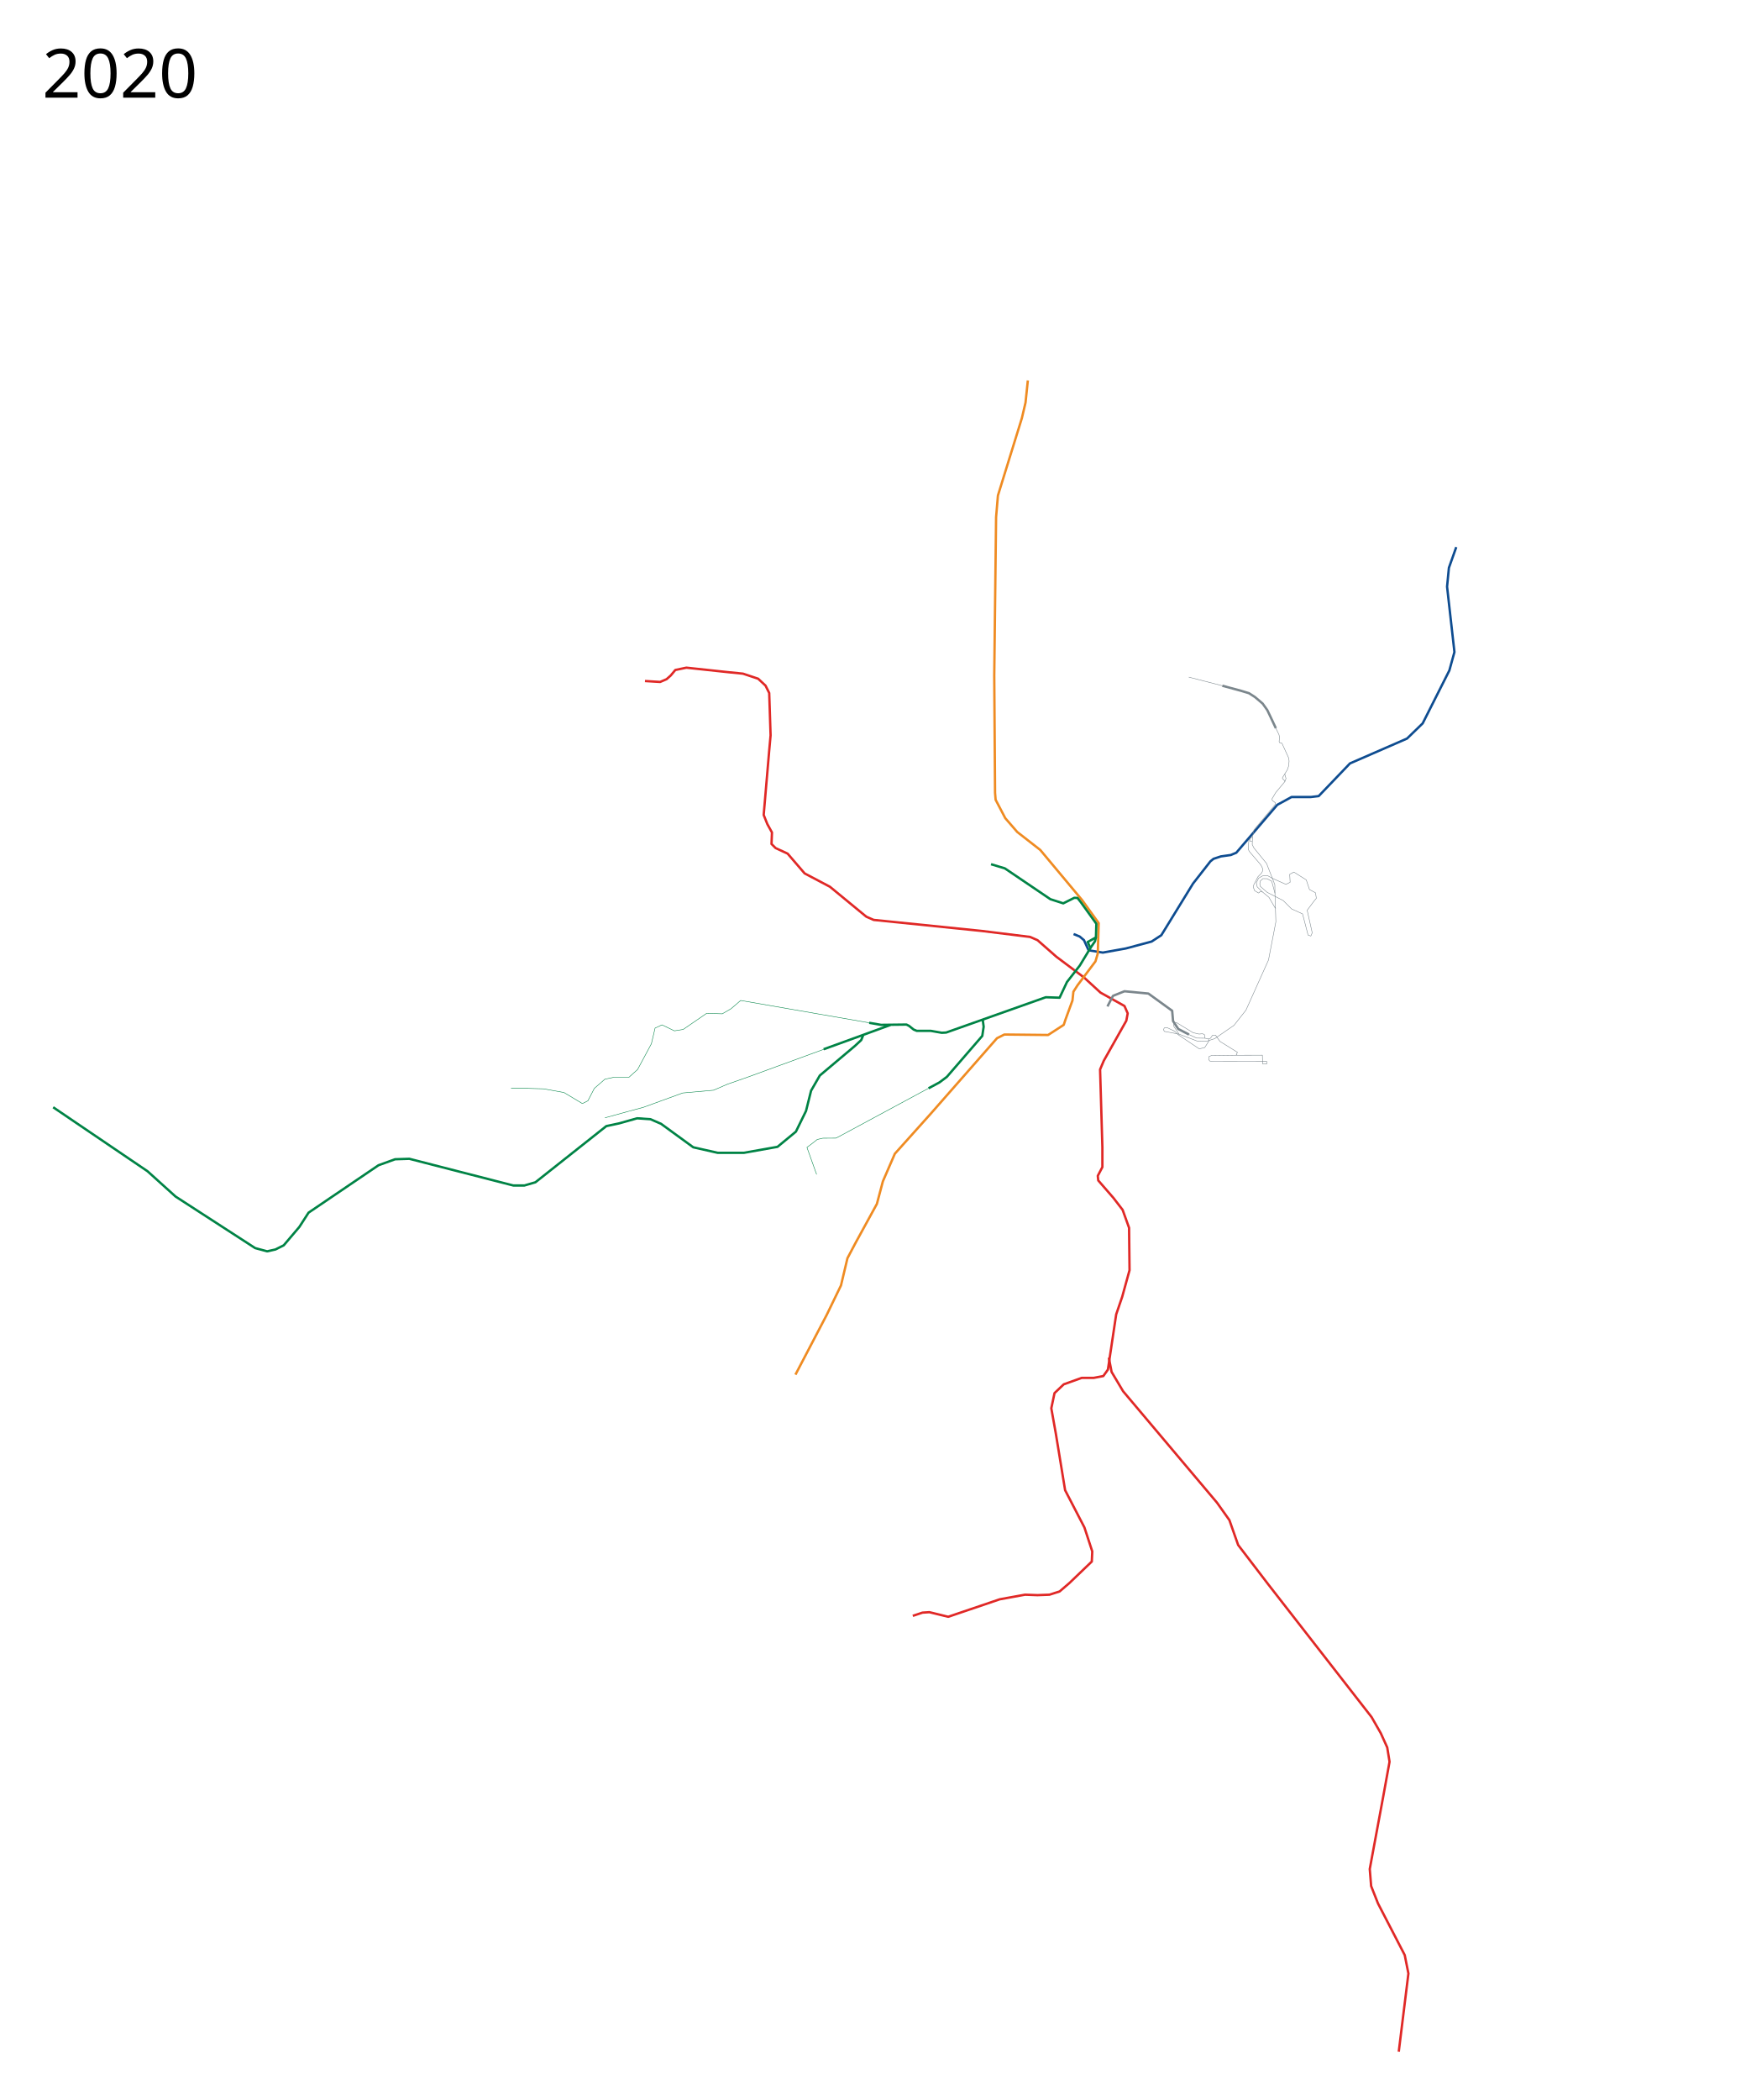
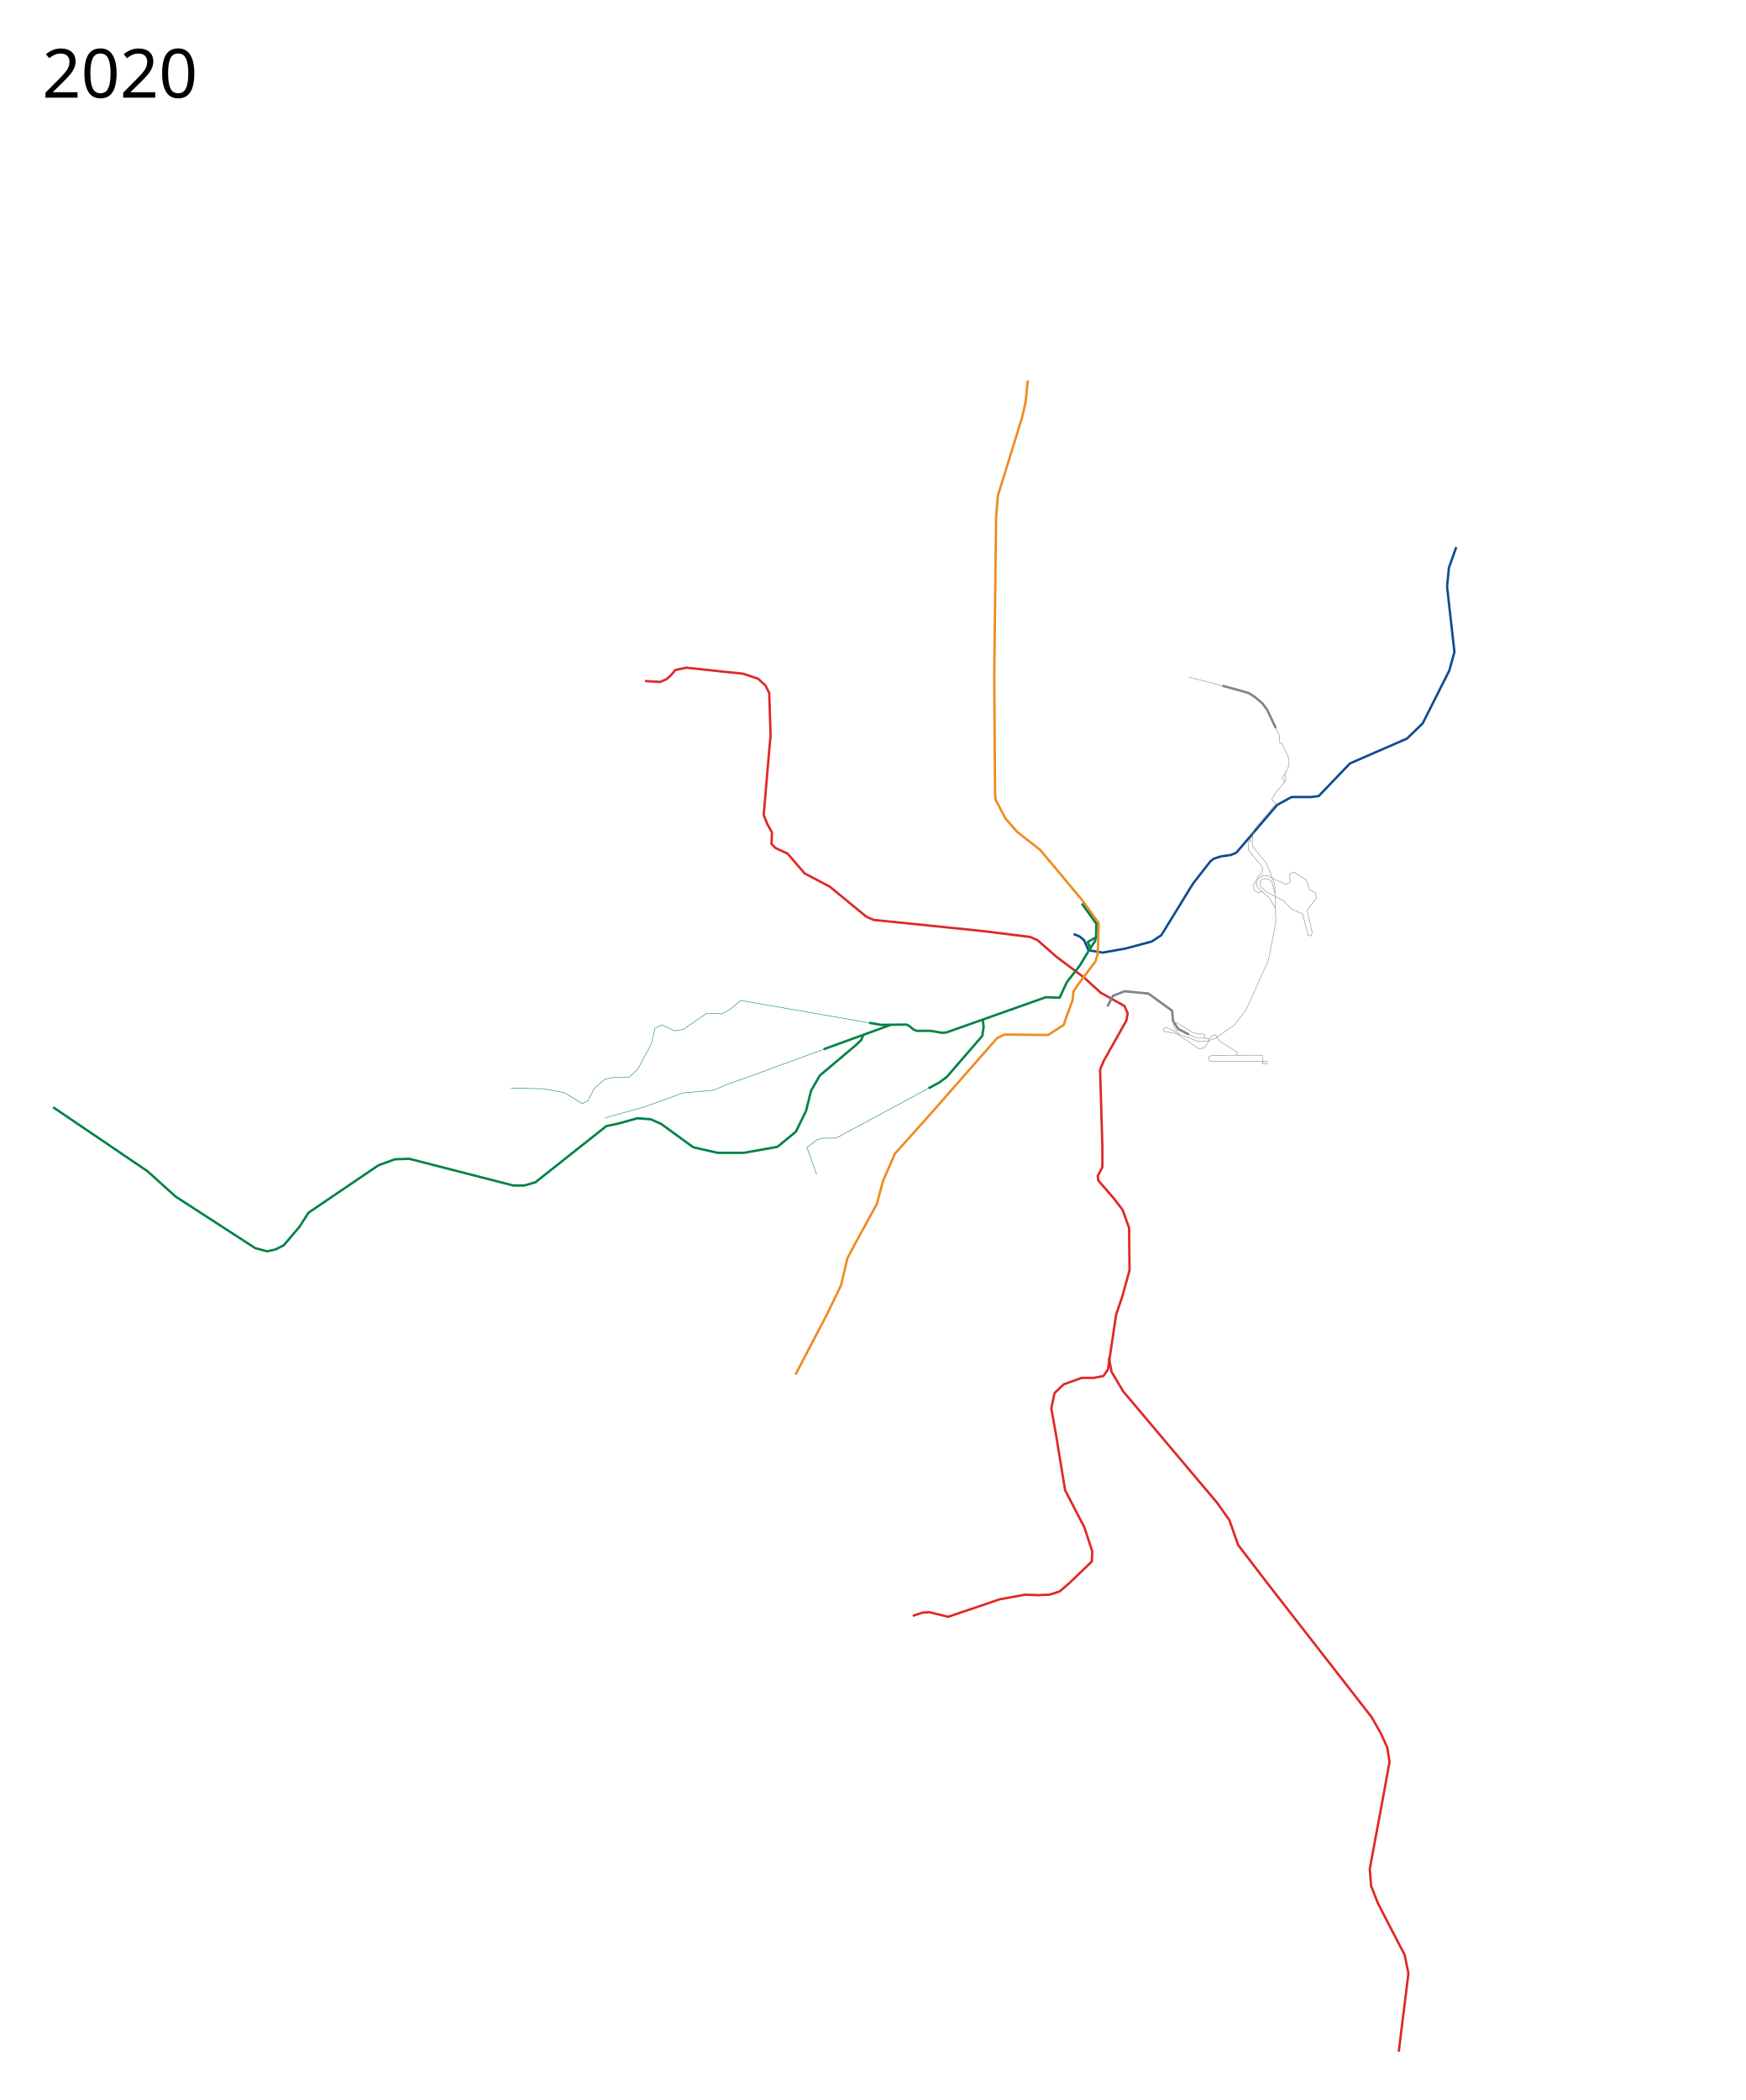
- <svg xmlns="http://www.w3.org/2000/svg" width="3700" height="4450" viewBox="-60, -775, 3700, 4450">
+ <svg xmlns="http://www.w3.org/2000/svg" viewBox="-60, -775, 3700, 4450" height="4450" width="3700">
  <path d="M1306.983 668.127l32.187 1.951 13.655-5.852 8.778-7.803 9.754-11.704 23.409-4.877 90.708 9.754 29.261 2.926 32.187 10.729 15.606 14.63 7.802 15.606 2.927 89.733-2.927 32.187-11.704 136.55 7.803 19.508 9.754 17.556-.976 24.384 8.779 8.778 25.359 11.705 36.088 41.94 53.645 28.286 77.054 63.398 15.605 6.827 229.21 23.41 102.413 12.679 15.606 6.827 39.99 35.113 58.521 43.892 35.113 32.187 50.719 28.285 6.827 15.606-2.926 15.606-47.792 84.856-7.803 18.532 4.877 164.836v41.94l-9.754 18.532.975 9.754 32.187 37.063 19.507 25.36 13.655 38.039.976 89.733-15.606 56.57-12.68 37.064-14.63 97.537-2.926 19.507-9.754 13.655-20.482 3.901h-25.36l-38.039 13.655-19.507 18.532-6.827 32.187 9.753 54.62 19.507 118.994 40.965 79.004 16.582 50.72-.976 21.457-47.792 45.842-20.483 17.557-21.458 6.827-25.36.975-26.334-.975-53.645 9.754-109.24 37.063-39.99-9.753-14.63.975-20.483 6.828" fill="none" stroke="#e02826" stroke-width="5" stroke-linejoin="round" />
  <path d="M2290.147 2101.907l5.852 30.237 24.384 40.965 198.973 236.037 26.335 37.064 18.532 52.67 63.398 82.905 219.456 281.879 19.508 34.138 13.655 30.236 4.877 30.236-13.656 75.103-28.285 152.156 2.926 36.088 14.63 37.064 56.571 109.24 7.803 39.015-20.482 165.811" fill="none" stroke="#e02826" stroke-width="5" stroke-linejoin="round" />
  <path d="M2215.457 1204.295l12.852 5.186 9.168 7.774 9.754 21.458 30.236 4.877 48.768-8.778 54.62-14.63 20.54-13.413 67.243-109.483 36.789-47.056 6.64-5.347 15.571-5.126 20.98-2.943 11.703-4.877 86.808-101.438 30.236-16.58h40.965l16.581-1.952 66.325-69.25 120.944-52.67 33.162-32.186 56.571-112.167 10.73-39.014-15.606-138.502 3.901-39.99 15.606-43.89" fill="none" stroke="#0e4c90" stroke-width="5" stroke-linejoin="round" />
  <path d="M2118.483 31.217l-4.877 46.817-7.803 33.162-50.718 163.861-3.902 45.842-3.901 335.524L2049 905l1.208 14.77 20.482 39.015 25.36 29.26 48.768 38.04 88.758 106.314 35.113 48.768-1.951 64.374-4.877 16.581-38.039 50.719-8.778 13.655-1.95 18.532-14.631 39.99-3.902 11.704-33.162 21.458-92.66-.976-15.605 7.803-140.452 159.96-76.078 84.856-25.36 58.521-12.68 47.793-44.866 81.93-17.556 33.163-13.655 57.546-30.236 62.423-66.325 126.797" fill="none" stroke="#ef8b22" stroke-width="5" stroke-linejoin="round" />
  <path d="M1782.234 1392.359l-272.376-47.331-20.482 17.556-18.532 10.73-33.163-.976-49.743 34.137-18.532 2.926-26.335-12.68-14.63 6.828-7.803 33.163-29.26 54.62-18.532 16.58h-32.187l-18.532 3.902-22.433 19.508-13.655 26.334-11.705 5.852-39.014-23.408-42.916-7.803-34.138-.975h-35.113M1670.793 1713.714l-20.5-57.35 10.747-7.999 11.083-8.76 11.81-2.731 27.783-.17 5.895-2.97 190.394-102.587M1711.675 1439.1l-188.162 68.813-41.94 14.63-29.261 12.68-65.35 5.852-82.905 30.236-36.088 9.754-45.842 12.68" fill="none" stroke="#008345" stroke-linejoin="round" />
  <path d="M1769.304 1419.155l-3.901 9.754-13.655 12.68-74.128 62.422-18.532 32.187-10.729 42.916-21.458 43.891-39.014 32.187-71.201 12.68h-55.596l-51.694-11.704-68.275-49.744-22.434-9.753-28.285-1.951-38.039 10.729-27.31 5.852-150.206 118.994-23.408 6.828h-23.409l-114.117-29.261-106.314-27.31-30.237.975-35.113 12.68-148.254 100.462-19.508 30.236-33.162 39.014-17.556 8.779-17.557 3.901-25.36-6.827-168.737-109.24-39.99-36.09-19.507-17.556L52.67 1571.311" fill="none" stroke="#008345" stroke-width="5" stroke-linejoin="round" />
  <path d="M2287.22 1357.707l11.705-22.433 24.384-9.754 50.719 4.877 50.367 36.498 1.893 21.848 11.138 16.757 22.667 11.763" fill="none" stroke="#7b868c" stroke-width="5" stroke-linejoin="round" />
  <path d="M2438.991 1416.382l-11.319-16.734.196-5.755 5.657-2.048 35.113 21.458 12.68 2.926 7.385-.672 4.045 1.8 1.249 7.65M2501.307 1426.662l4.192-1.55 4.405-6.366 6.343-.249 9.45 13.338 37.128 23.088-2.452 4.273 1.48 1.98 53.744-.182.487 18.471 8.891-.115-.224-5.334-113.467.196-6.93-.706-2.554-3.145.488-6.34 5.197-2.22 56.432-.756" fill="none" stroke="#7b868c" stroke-linejoin="round" />
  <path d="M2643.864 1151.071l-14.292-24.524-15.255-12.724-9.677-9.545-1.863-8.482 4.745-9.93 8.307-4.734 10.461-.81 10.526 5.906 28.757 12.763 8.899-4.433-1.009-16.78 8.779-4.876 26.334 16.581 6.828 20.483 12.68 6.827 1.95 11.705-4.876 5.852-14.631 19.507 10.729 47.793-2.926 6.827-5.852-1.95-11.705-44.867-23.408-10.73-17.557-17.556-34.137-17.556-14.63-12.68-.9-5.414.976-5.721 5.59-5.172 9.145.241 9.572 5.337 6.828 25.36 1.95 60.472-15.605 80.955-47.793 106.314-25.36 32.187-40.964 28.286-17.132 5.492-20.523-.621-37.834-14.472-31.277-5.809-1.727-3.923 1.828-3.495 5.732-.603 15.89 7.53 7.598 7.477 44.808 30.035 11.606-2.828 9.074-14.356-1.216-3.748-7.31-1.655-17.977-.328-15.927-7.416" fill="none" stroke="#7b868c" stroke-linejoin="round" />
-   <path d="M1827.72 1396.828l-142.028 51.576M2040.454 1056.32l29.261 8.78 96.56 65.348 27.31 8.778 23.41-11.704 6.693.268 7.159 9.092 32.844 45.6-.865 28.943-17.546 9.732 5.852 12.68-22.433 37.063-27.31 35.113-15.606 33.163-29.26-.976-211.093 74.782-9.398.516-23.35-4.096h-29.704l-6.498-2.705-9.745-7.805-5.463-2.79-53.932.62-25.112-4.363" fill="none" stroke="#008345" stroke-width="5" stroke-linejoin="round" />
+   <path d="M1827.72 1396.828l-142.028 51.576M2232.769 1139.55l30.922 42.932-.865 28.943-17.546 9.732 5.852 12.68-22.433 37.063-27.31 35.113-15.606 33.163-29.26-.976-211.093 74.782-9.398.516-23.35-4.096h-29.704l-6.498-2.705-9.745-7.805-5.463-2.79-53.932.62-25.112-4.363" fill="none" stroke="#008345" stroke-width="5" stroke-linejoin="round" />
  <path d="M2022.898 1385.993l1.95 14.63-2.925 19.507-75.103 86.807-15.606 11.705-23.21 12.505M2262.826 1211.425l-2.03 8.249-9.664 14.163" fill="none" stroke="#008345" stroke-width="5" stroke-linejoin="round" />
-   <text x="29.453" y="-568.039" style="-inkscape-font-specification:Sans" font-weight="400" font-size="144px" font-family="Sans">
-     <tspan x="29.453" y="-568.039">2020</tspan>
+   <text style="-inkscape-font-specification:Sans" y="-568.039" x="29.453" font-weight="400" font-size="144px" font-family="Sans">
+     <tspan y="-568.039" x="29.453">2020</tspan>
  </text>
  <path d="M2642.252 1117.769l-.243-18.039-17.504-44.938-26.814-32.897-3.6-7.076.496-15.393 3.104-16.014 45.063-53.628.62-3.352-6.827-5.338-.497-3.352 7.945-13.407 19.242-23.09 2.482-6.58-2.234-7.448-.248-2.482 5.338-8.69 2.855-8.566.745-9.683-.745-6.33-14.32-31.428-5.442-1.58-.615-2.458 1.054-8.163-1.317-6.057-6.671-13.694" fill="none" stroke="#7b868c" stroke-linejoin="round" />
  <path d="M2663.237 881.245l-.51-1.942-4.564-4.565.088-1.93 4.986-8.073M2594.588 999.426l-3.137.574-4.477 5.18-1.405 18.96 2.107 4.827 24.14 28.178 3.16 5.705 1.404 3.6-.702 5.09-2.195 3.95-7.285 7.374-9.13 17.82-.35 5.266 2.457 6.408 8.164 4.916 1.492-.702 1.668-1.931 5.091.438" fill="none" stroke="#7b868c" stroke-linejoin="round" />
  <path d="M2588.905 1003.16l.176 3.863 1.053.79h3.775" fill="none" stroke="#7b868c" stroke-linejoin="round" />
  <path d="M2644.119 768.086l-11.412-24.315-6.671-13.957-9.92-13.957-16.238-13.781-12.728-8.164-16.854-5.091-39.589-10.71" fill="none" stroke="#7b868c" stroke-width="5" stroke-linejoin="round" />
  <path d="M2530.707 678.112l-71.101-18.258" fill="none" stroke="#7b868c" stroke-linejoin="round" />
</svg>
